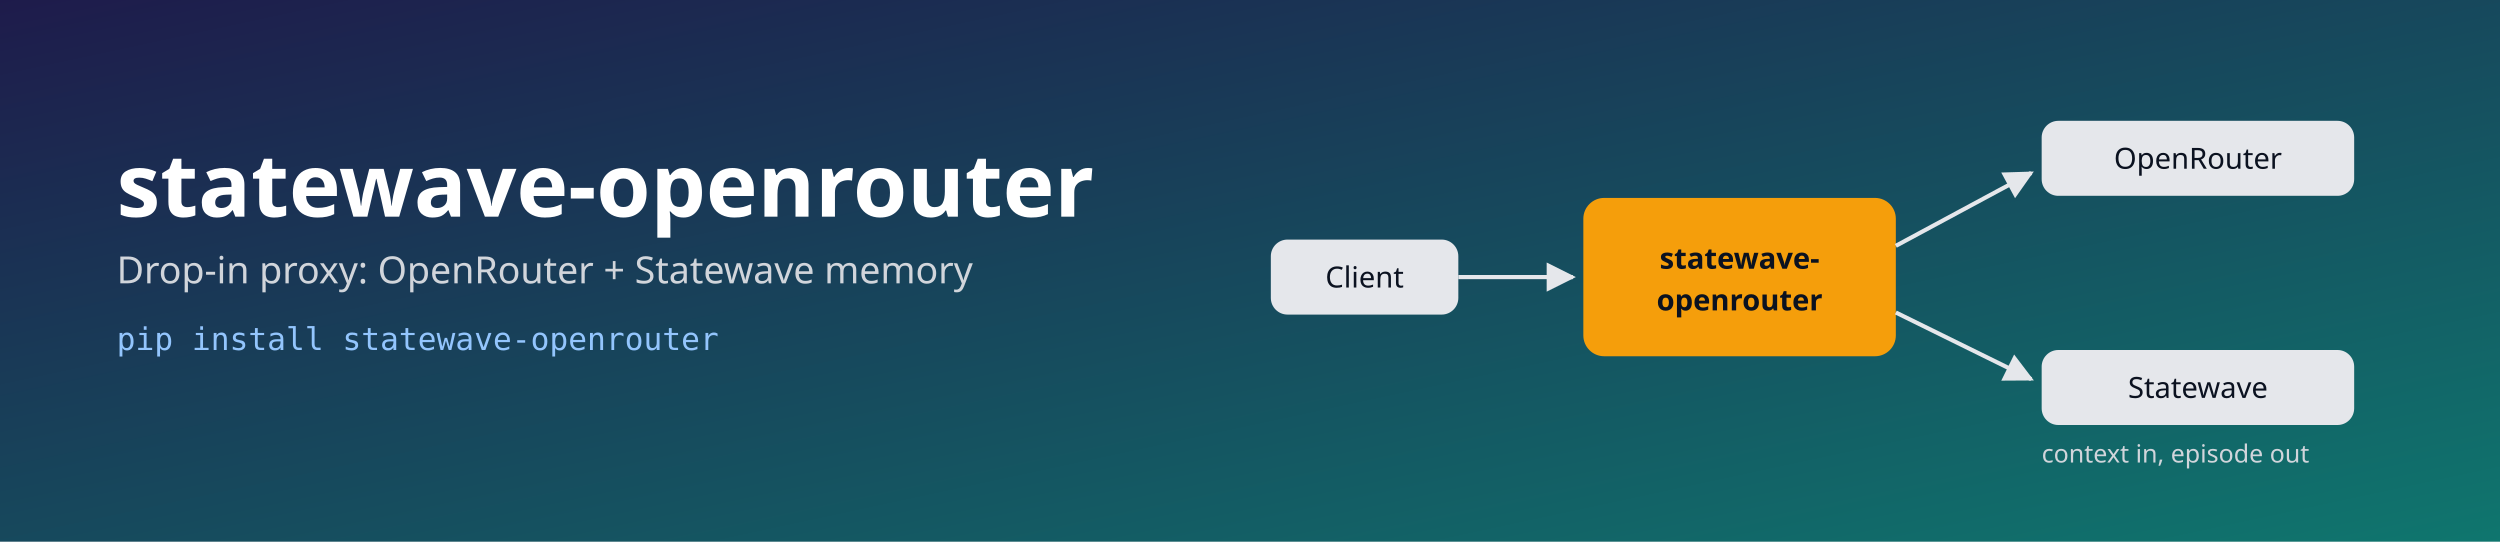
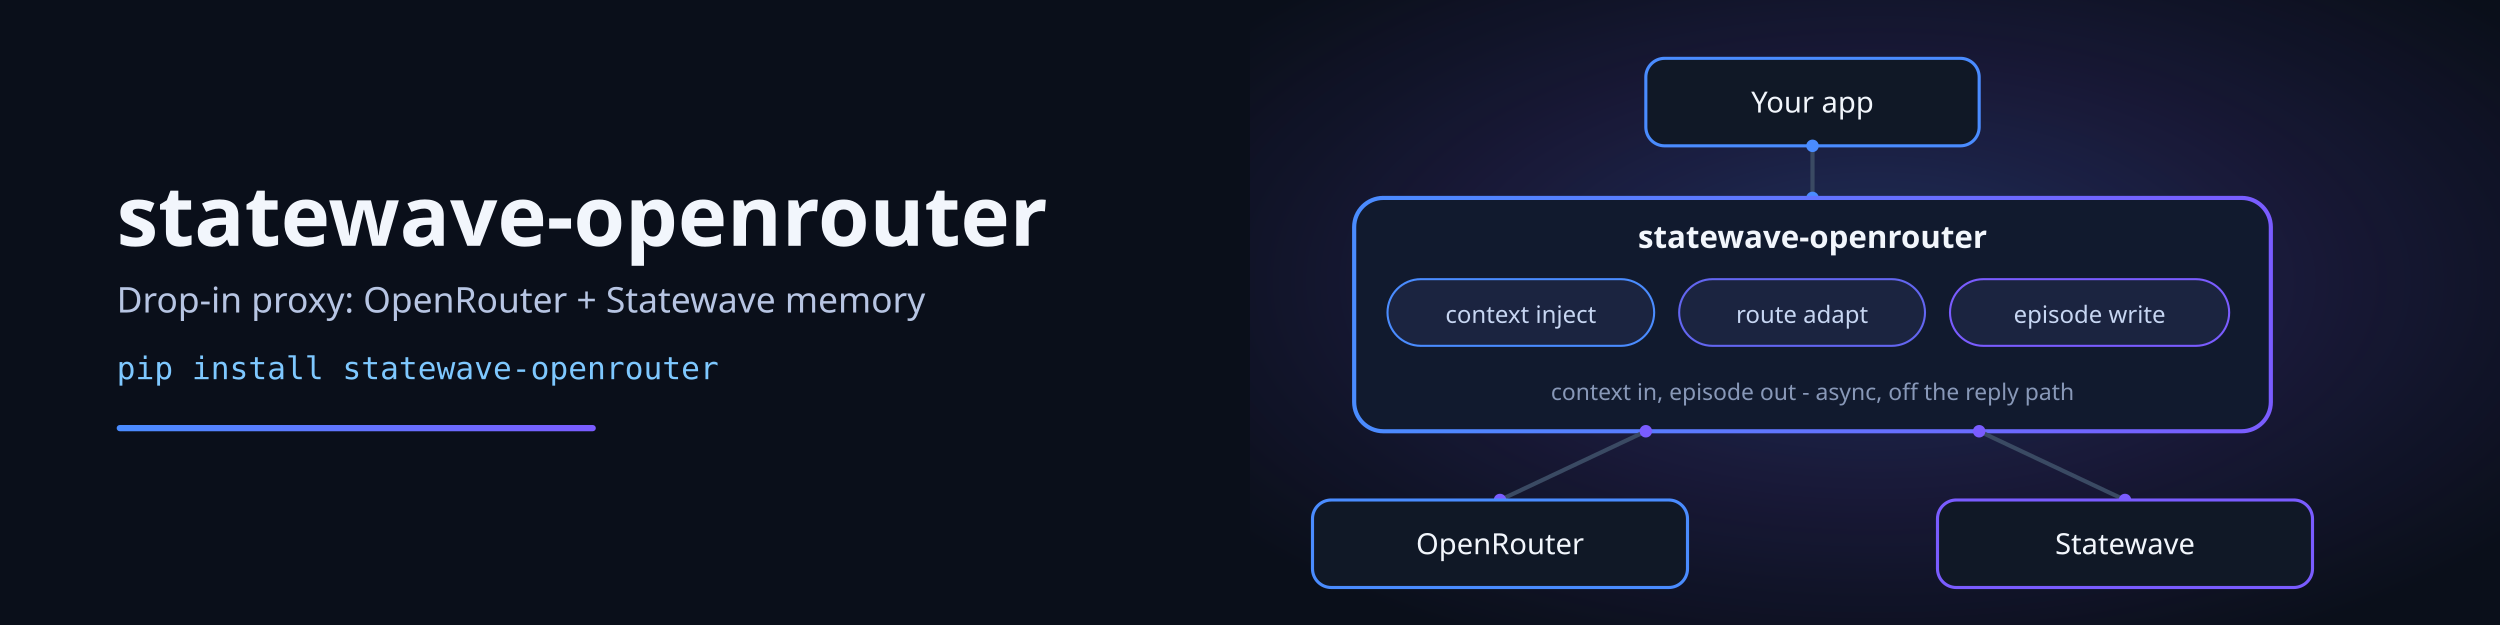
- <svg xmlns="http://www.w3.org/2000/svg" width="1200" height="260" viewBox="0 0 1200 260" role="img" aria-label="statewave-openrouter: OpenAI-compatible proxy that gives OpenRouter calls Statewave memory">
+ <svg xmlns="http://www.w3.org/2000/svg" width="1200" height="300" viewBox="0 0 1200 300" role="img" aria-label="statewave-openrouter: OpenAI-compatible proxy that gives OpenRouter calls Statewave memory">
  <defs>
-     <linearGradient id="bg" x1="0" y1="0" x2="1" y2="1">
-       <stop offset="0%" stop-color="#1e1b4b" />
-       <stop offset="100%" stop-color="#0f766e" />
+     <radialGradient id="glow" cx="50%" cy="45%" r="65%">
+       <stop offset="0%" stop-color="#4a8cff" stop-opacity="0.28" />
+       <stop offset="55%" stop-color="#7a5cff" stop-opacity="0.12" />
+       <stop offset="100%" stop-color="#7a5cff" stop-opacity="0" />
+     </radialGradient>
+     <linearGradient id="brand" x1="0" y1="0" x2="1" y2="0">
+       <stop offset="0%" stop-color="#4a8cff" />
+       <stop offset="100%" stop-color="#7a5cff" />
    </linearGradient>
-     <marker id="arrow" viewBox="0 0 10 10" refX="9" refY="5" markerWidth="7" markerHeight="7" orient="auto-start-reverse">
-       <path d="M0,0 L10,5 L0,10 z" fill="#e5e7eb" />
-     </marker>
  </defs>
-   <rect width="1200" height="260" fill="url(#bg)" />
-   <text x="56" y="104" font-family="Segoe UI, Verdana, sans-serif" font-size="42" font-weight="700" fill="#ffffff">statewave-openrouter</text>
-   <text x="56" y="136" font-family="Segoe UI, Verdana, sans-serif" font-size="18" fill="#d1d5db">Drop-in proxy: OpenRouter + Statewave memory</text>
-   <text x="56" y="168" font-family="Consolas, monospace" font-size="15" fill="#93c5fd">pip install statewave-openrouter</text>
-   <g font-family="Segoe UI, Verdana, sans-serif" font-size="14" fill="#0b1220">
-     <rect x="610" y="115" width="90" height="36" rx="8" fill="#e5e7eb" />
-     <text x="655" y="138" text-anchor="middle">Client</text>
-     <rect x="760" y="95" width="150" height="76" rx="10" fill="#f59e0b" />
-     <text x="835" y="129" text-anchor="middle" font-weight="700">statewave-</text>
-     <text x="835" y="149" text-anchor="middle" font-weight="700">openrouter</text>
-     <rect x="980" y="58" width="150" height="36" rx="8" fill="#e5e7eb" />
-     <text x="1055" y="81" text-anchor="middle">OpenRouter</text>
-     <rect x="980" y="168" width="150" height="36" rx="8" fill="#e5e7eb" />
-     <text x="1055" y="191" text-anchor="middle">Statewave</text>
+   <rect width="1200" height="300" fill="#0a0f1a" />
+   <rect x="600" width="600" height="300" fill="url(#glow)" />
+   <text x="56" y="118" font-family="Segoe UI, Verdana, sans-serif" font-size="40" font-weight="700" fill="#f2f6fc">statewave-openrouter</text>
+   <text x="56" y="150" font-family="Segoe UI, Verdana, sans-serif" font-size="17" fill="#b7c5e3">Drop-in proxy: OpenRouter + Statewave memory</text>
+   <text x="56" y="182" font-family="Consolas, monospace" font-size="15" fill="#7ec8ff">pip install statewave-openrouter</text>
+   <rect x="56" y="204" width="230" height="3" rx="1.5" fill="url(#brand)" />
+   <g font-family="Segoe UI, Verdana, sans-serif">
+     <rect x="790" y="28" width="160" height="42" rx="9" fill="#101826" stroke="#4a8cff" stroke-width="1.5" />
+     <text x="870" y="54" text-anchor="middle" font-size="14" fill="#f2f6fc">Your app</text>
+     <line x1="870" y1="70" x2="870" y2="95" stroke="#3a4a63" stroke-width="2" />
+     <circle cx="870" cy="70" r="3" fill="#4a8cff" />
+     <circle cx="870" cy="95" r="3" fill="#4a8cff" />
+     <rect x="650" y="95" width="440" height="112" rx="14" fill="#111a2e" stroke="url(#brand)" stroke-width="2" />
+     <text x="870" y="119" text-anchor="middle" font-size="15" font-weight="700" fill="#f2f6fc">statewave-openrouter</text>
+     <rect x="666" y="134" width="128" height="32" rx="16" fill="#1b2440" stroke="#4a8cff" stroke-width="1" />
+     <text x="730" y="155" text-anchor="middle" font-size="11.5" fill="#c7d6f2">context inject</text>
+     <rect x="806" y="134" width="118" height="32" rx="16" fill="#1b2440" stroke="#6366f1" stroke-width="1" />
+     <text x="865" y="155" text-anchor="middle" font-size="11.5" fill="#c7d6f2">route adapt</text>
+     <rect x="936" y="134" width="134" height="32" rx="16" fill="#1b2440" stroke="#7a5cff" stroke-width="1" />
+     <text x="1003" y="155" text-anchor="middle" font-size="11.5" fill="#c7d6f2">episode write</text>
+     <text x="870" y="192" text-anchor="middle" font-size="11" fill="#8898b8">context in, episode out - async, off the reply path</text>
+     <line x1="790" y1="207" x2="720" y2="240" stroke="#3a4a63" stroke-width="2" />
+     <line x1="950" y1="207" x2="1020" y2="240" stroke="#3a4a63" stroke-width="2" />
+     <circle cx="790" cy="207" r="3" fill="#7a5cff" />
+     <circle cx="950" cy="207" r="3" fill="#7a5cff" />
+     <circle cx="720" cy="240" r="3" fill="#7a5cff" />
+     <circle cx="1020" cy="240" r="3" fill="#7a5cff" />
+     <rect x="630" y="240" width="180" height="42" rx="9" fill="#101826" stroke="#4a8cff" stroke-width="1.5" />
+     <text x="720" y="266" text-anchor="middle" font-size="14" fill="#f2f6fc">OpenRouter</text>
+     <rect x="930" y="240" width="180" height="42" rx="9" fill="#101826" stroke="#7a5cff" stroke-width="1.5" />
+     <text x="1020" y="266" text-anchor="middle" font-size="14" fill="#f2f6fc">Statewave</text>
  </g>
-   <g stroke="#e5e7eb" stroke-width="2" fill="none" marker-end="url(#arrow)">
-     <line x1="700" y1="133" x2="755" y2="133" />
-     <line x1="910" y1="118" x2="975" y2="83" />
-     <line x1="910" y1="150" x2="975" y2="182" />
-   </g>
-   <text x="980" y="222" font-family="Segoe UI, Verdana, sans-serif" font-size="12" fill="#d1d5db">context in, episode out</text>
</svg>
